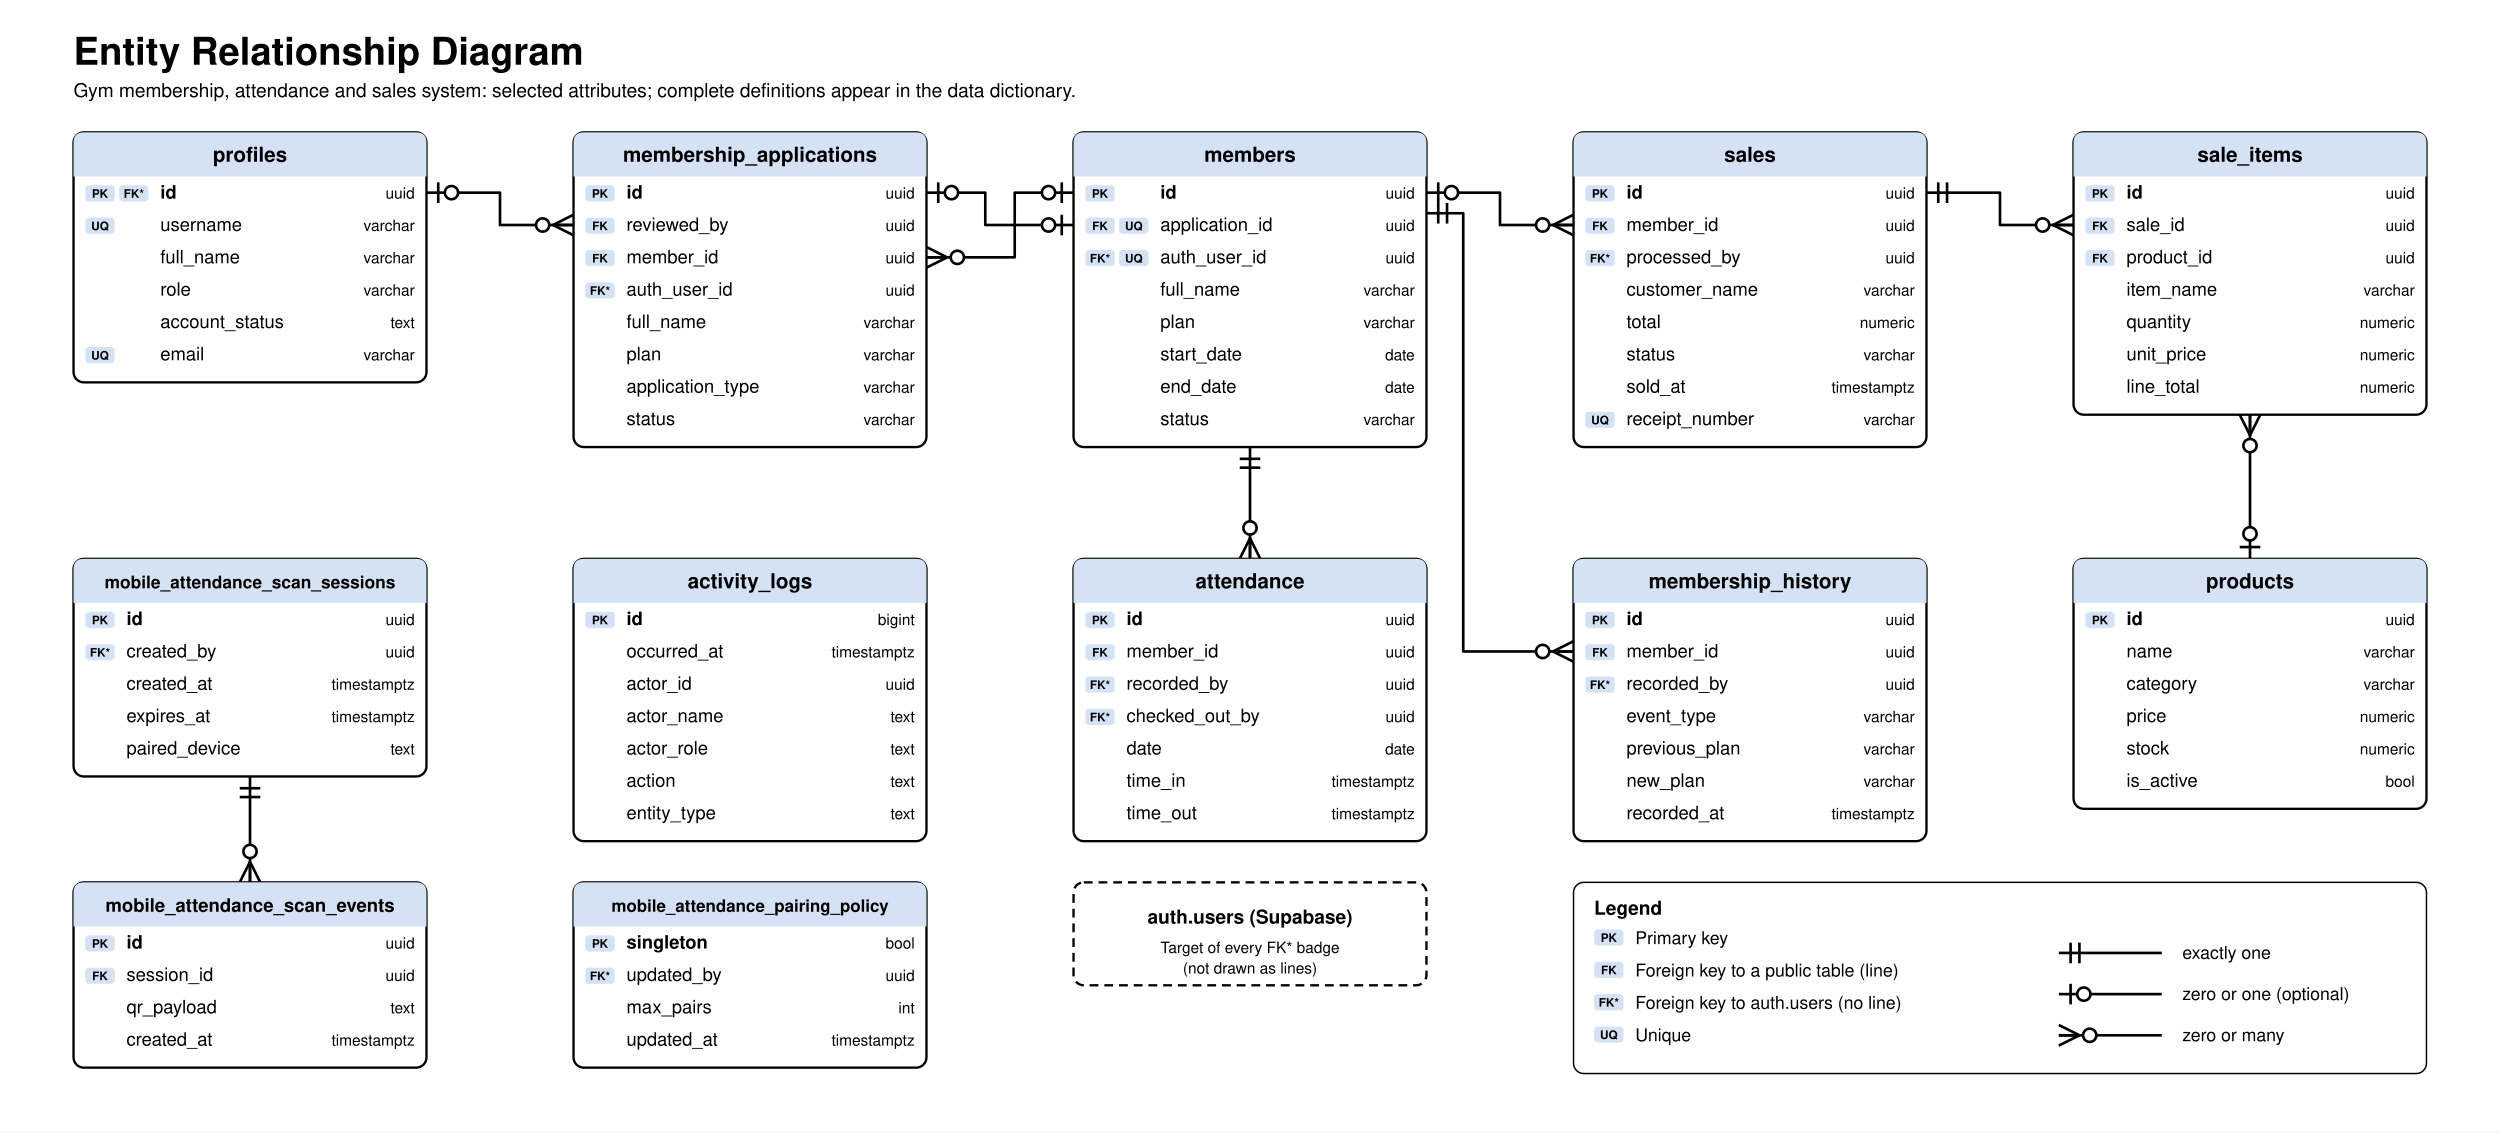
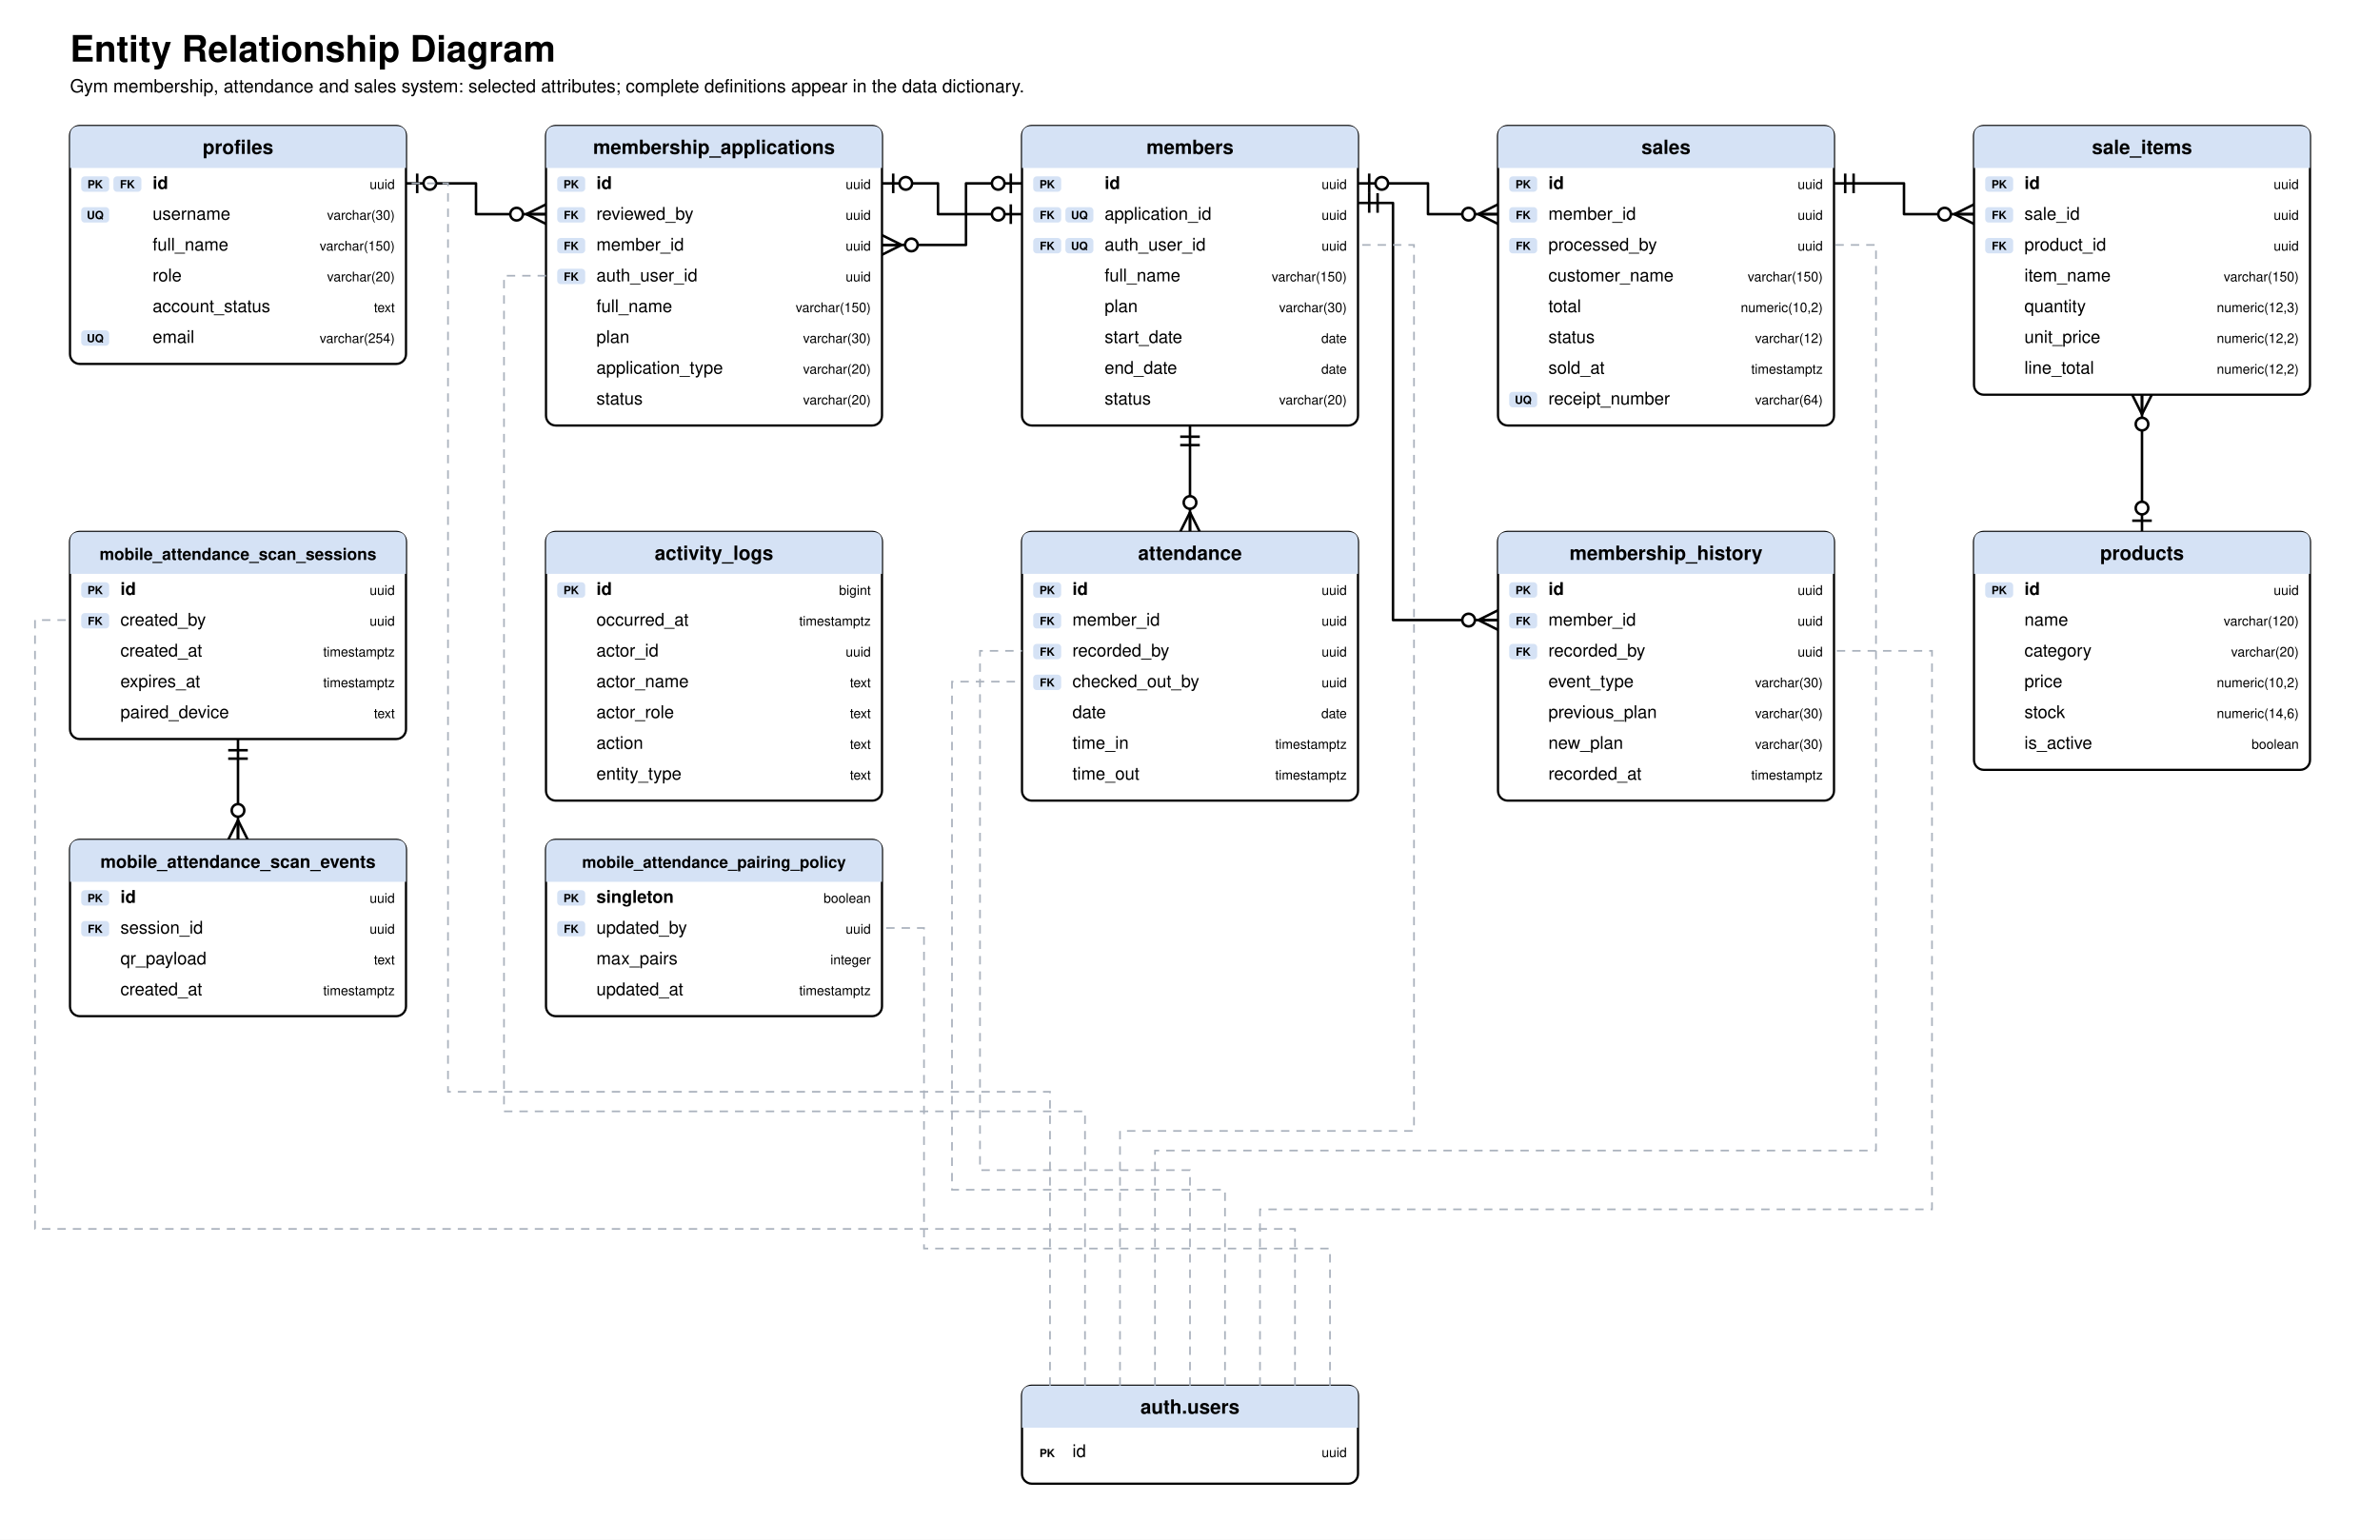
- <svg xmlns="http://www.w3.org/2000/svg" viewBox="0 0 1700 770" width="1700" height="770" font-family="Helvetica, Arial, DejaVu Sans, sans-serif">
-   <rect width="1700" height="770" fill="#fff" />
+ <svg xmlns="http://www.w3.org/2000/svg" viewBox="0 0 1700 1100" width="1700" height="1100" font-family="Helvetica, Arial, DejaVu Sans, sans-serif">
+   <rect width="1700" height="1100" fill="#fff" />
  <text x="50" y="44" font-size="26" font-weight="700" fill="#000000">Entity Relationship Diagram</text>
  <text x="50" y="66" font-size="13" fill="#000000">Gym membership, attendance and sales system: selected attributes; complete definitions appear in the data dictionary.</text>
  <path d="M 290 131.0 L 340 131.0 L 340 153.0 L 390 153.0" fill="none" stroke="#000000" stroke-width="1.8" stroke-linejoin="round" />
  <line x1="298.0" y1="124.0" x2="298.0" y2="138.0" stroke="#000000" stroke-width="1.8" />
  <circle cx="307.0" cy="131.0" r="4.5" fill="#fff" stroke="#000000" stroke-width="1.8" />
  <line x1="376.0" y1="153.0" x2="390.0" y2="160.0" stroke="#000000" stroke-width="1.8" />
  <line x1="376.0" y1="153.0" x2="390.0" y2="146.0" stroke="#000000" stroke-width="1.8" />
  <line x1="376.0" y1="153.0" x2="390.0" y2="153.0" stroke="#000000" stroke-width="1.8" />
  <circle cx="369.0" cy="153.0" r="4.5" fill="#fff" stroke="#000000" stroke-width="1.8" />
  <path d="M 630 131.0 L 670 131.0 L 670 153.0 L 730 153.0" fill="none" stroke="#000000" stroke-width="1.8" stroke-linejoin="round" />
  <line x1="638.0" y1="124.0" x2="638.0" y2="138.0" stroke="#000000" stroke-width="1.8" />
  <circle cx="647.0" cy="131.0" r="4.5" fill="#fff" stroke="#000000" stroke-width="1.8" />
  <line x1="722.0" y1="160.0" x2="722.0" y2="146.0" stroke="#000000" stroke-width="1.8" />
  <circle cx="713.0" cy="153.0" r="4.5" fill="#fff" stroke="#000000" stroke-width="1.8" />
  <path d="M 730 131.0 L 690 131.0 L 690 175.0 L 630 175.0" fill="none" stroke="#000000" stroke-width="1.8" stroke-linejoin="round" />
  <line x1="722.0" y1="138.0" x2="722.0" y2="124.0" stroke="#000000" stroke-width="1.8" />
  <circle cx="713.0" cy="131.0" r="4.5" fill="#fff" stroke="#000000" stroke-width="1.8" />
  <line x1="644.0" y1="175.0" x2="630.0" y2="168.0" stroke="#000000" stroke-width="1.8" />
  <line x1="644.0" y1="175.0" x2="630.0" y2="182.0" stroke="#000000" stroke-width="1.8" />
  <line x1="644.0" y1="175.0" x2="630.0" y2="175.0" stroke="#000000" stroke-width="1.8" />
  <circle cx="651.0" cy="175.0" r="4.5" fill="#fff" stroke="#000000" stroke-width="1.8" />
  <path d="M 970 131.0 L 1020 131.0 L 1020 153.0 L 1070 153.0" fill="none" stroke="#000000" stroke-width="1.8" stroke-linejoin="round" />
  <line x1="978.0" y1="124.0" x2="978.0" y2="138.0" stroke="#000000" stroke-width="1.8" />
  <circle cx="987.0" cy="131.0" r="4.5" fill="#fff" stroke="#000000" stroke-width="1.8" />
  <line x1="1056.0" y1="153.0" x2="1070.0" y2="160.0" stroke="#000000" stroke-width="1.8" />
  <line x1="1056.0" y1="153.0" x2="1070.0" y2="146.0" stroke="#000000" stroke-width="1.8" />
  <line x1="1056.0" y1="153.0" x2="1070.0" y2="153.0" stroke="#000000" stroke-width="1.8" />
  <circle cx="1049.0" cy="153.0" r="4.5" fill="#fff" stroke="#000000" stroke-width="1.8" />
  <path d="M 970 145 L 995 145 L 995 443 L 1070 443" fill="none" stroke="#000000" stroke-width="1.8" stroke-linejoin="round" />
  <line x1="978.0" y1="138" x2="978.0" y2="152" stroke="#000000" stroke-width="1.8" />
  <line x1="984.0" y1="138" x2="984.0" y2="152" stroke="#000000" stroke-width="1.8" />
  <line x1="1056.0" y1="443.0" x2="1070.0" y2="450.0" stroke="#000000" stroke-width="1.8" />
  <line x1="1056.0" y1="443.0" x2="1070.0" y2="436.0" stroke="#000000" stroke-width="1.8" />
  <line x1="1056.0" y1="443.0" x2="1070.0" y2="443.0" stroke="#000000" stroke-width="1.8" />
  <circle cx="1049.0" cy="443.0" r="4.5" fill="#fff" stroke="#000000" stroke-width="1.8" />
  <path d="M 850 304 L 850 380" fill="none" stroke="#000000" stroke-width="1.8" stroke-linejoin="round" />
  <line x1="857.0" y1="312.0" x2="843.0" y2="312.0" stroke="#000000" stroke-width="1.8" />
  <line x1="857.0" y1="318.0" x2="843.0" y2="318.0" stroke="#000000" stroke-width="1.8" />
  <line x1="850.0" y1="366.0" x2="843.0" y2="380.0" stroke="#000000" stroke-width="1.8" />
  <line x1="850.0" y1="366.0" x2="857.0" y2="380.0" stroke="#000000" stroke-width="1.8" />
  <line x1="850.0" y1="366.0" x2="850.0" y2="380.0" stroke="#000000" stroke-width="1.8" />
  <circle cx="850.0" cy="359.0" r="4.5" fill="#fff" stroke="#000000" stroke-width="1.8" />
  <path d="M 1310 131.0 L 1360 131.0 L 1360 153.0 L 1410 153.0" fill="none" stroke="#000000" stroke-width="1.8" stroke-linejoin="round" />
  <line x1="1318.0" y1="124.0" x2="1318.0" y2="138.0" stroke="#000000" stroke-width="1.8" />
  <line x1="1324.0" y1="124.0" x2="1324.0" y2="138.0" stroke="#000000" stroke-width="1.8" />
  <line x1="1396.0" y1="153.0" x2="1410.0" y2="160.0" stroke="#000000" stroke-width="1.8" />
  <line x1="1396.0" y1="153.0" x2="1410.0" y2="146.0" stroke="#000000" stroke-width="1.8" />
  <line x1="1396.0" y1="153.0" x2="1410.0" y2="153.0" stroke="#000000" stroke-width="1.8" />
  <circle cx="1389.0" cy="153.0" r="4.5" fill="#fff" stroke="#000000" stroke-width="1.8" />
  <path d="M 1530 380 L 1530 282" fill="none" stroke="#000000" stroke-width="1.8" stroke-linejoin="round" />
  <line x1="1523.0" y1="372.0" x2="1537.0" y2="372.0" stroke="#000000" stroke-width="1.8" />
  <circle cx="1530.0" cy="363.0" r="4.5" fill="#fff" stroke="#000000" stroke-width="1.8" />
  <line x1="1530.0" y1="296.0" x2="1537.0" y2="282.0" stroke="#000000" stroke-width="1.8" />
  <line x1="1530.0" y1="296.0" x2="1523.0" y2="282.0" stroke="#000000" stroke-width="1.8" />
  <line x1="1530.0" y1="296.0" x2="1530.0" y2="282.0" stroke="#000000" stroke-width="1.8" />
  <circle cx="1530.0" cy="303.0" r="4.5" fill="#fff" stroke="#000000" stroke-width="1.8" />
  <path d="M 170 528 L 170 600" fill="none" stroke="#000000" stroke-width="1.8" stroke-linejoin="round" />
  <line x1="177.0" y1="536.0" x2="163.0" y2="536.0" stroke="#000000" stroke-width="1.8" />
  <line x1="177.0" y1="542.0" x2="163.0" y2="542.0" stroke="#000000" stroke-width="1.8" />
  <line x1="170.0" y1="586.0" x2="163.0" y2="600.0" stroke="#000000" stroke-width="1.8" />
  <line x1="170.0" y1="586.0" x2="177.0" y2="600.0" stroke="#000000" stroke-width="1.8" />
  <line x1="170.0" y1="586.0" x2="170.0" y2="600.0" stroke="#000000" stroke-width="1.8" />
  <circle cx="170.0" cy="579.0" r="4.5" fill="#fff" stroke="#000000" stroke-width="1.8" />
  <rect x="53" y="93" width="240" height="170" rx="7" fill="#ffffff" opacity="0" />
  <rect x="50" y="90" width="240" height="170" rx="7" fill="#fff" stroke="#000000" stroke-width="1.6" />
  <path d="M 50 120 V 97 Q 50 90 57 90 H 283 Q 290 90 290 97 V 120 Z" fill="#d5e2f5" />
  <text x="170.0" y="110" font-size="14.0" font-weight="700" fill="#000000" text-anchor="middle">profiles</text>
  <rect x="58" y="126" width="20" height="11" rx="2.5" fill="#d5e2f5" />
  <text x="68" y="134.5" font-size="8" font-weight="700" fill="#000000" text-anchor="middle">PK</text>
  <rect x="81" y="126" width="20" height="11" rx="2.5" fill="#d5e2f5" />
-   <text x="91" y="134.5" font-size="8" font-weight="700" fill="#000000" text-anchor="middle">FK*</text>
+   <text x="91" y="134.5" font-size="8" font-weight="700" fill="#000000" text-anchor="middle">FK</text>
  <text x="109" y="135" font-size="12.5" font-weight="700" fill="#000000">id</text>
-   <text x="282" y="135" font-size="10.5" fill="#000000" text-anchor="end">uuid</text>
+   <text x="282" y="135" font-size="9.5" fill="#000000" text-anchor="end">uuid</text>
  <rect x="51" y="142" width="238" height="22" fill="#ffffff" />
  <rect x="58" y="148" width="20" height="11" rx="2.5" fill="#d5e2f5" />
  <text x="68" y="156.5" font-size="8" font-weight="700" fill="#000000" text-anchor="middle">UQ</text>
  <text x="109" y="157" font-size="12.5" font-weight="400" fill="#000000">username</text>
-   <text x="282" y="157" font-size="10.5" fill="#000000" text-anchor="end">varchar</text>
+   <text x="282" y="157" font-size="9.5" fill="#000000" text-anchor="end">varchar(30)</text>
  <text x="109" y="179" font-size="12.5" font-weight="400" fill="#000000">full_name</text>
-   <text x="282" y="179" font-size="10.5" fill="#000000" text-anchor="end">varchar</text>
+   <text x="282" y="179" font-size="9.5" fill="#000000" text-anchor="end">varchar(150)</text>
  <rect x="51" y="186" width="238" height="22" fill="#ffffff" />
  <text x="109" y="201" font-size="12.5" font-weight="400" fill="#000000">role</text>
-   <text x="282" y="201" font-size="10.5" fill="#000000" text-anchor="end">varchar</text>
+   <text x="282" y="201" font-size="9.5" fill="#000000" text-anchor="end">varchar(20)</text>
  <text x="109" y="223" font-size="12.5" font-weight="400" fill="#000000">account_status</text>
-   <text x="282" y="223" font-size="10.5" fill="#000000" text-anchor="end">text</text>
+   <text x="282" y="223" font-size="9.5" fill="#000000" text-anchor="end">text</text>
  <rect x="51" y="230" width="238" height="22" fill="#ffffff" />
  <text x="109" y="245" font-size="12.5" font-weight="400" fill="#000000">email</text>
-   <text x="282" y="245" font-size="10.5" fill="#000000" text-anchor="end">varchar</text>
+   <text x="282" y="245" font-size="9.5" fill="#000000" text-anchor="end">varchar(254)</text>
  <rect x="393" y="93" width="240" height="214" rx="7" fill="#ffffff" opacity="0" />
  <rect x="390" y="90" width="240" height="214" rx="7" fill="#fff" stroke="#000000" stroke-width="1.6" />
  <path d="M 390 120 V 97 Q 390 90 397 90 H 623 Q 630 90 630 97 V 120 Z" fill="#d5e2f5" />
  <text x="510.0" y="110" font-size="14.0" font-weight="700" fill="#000000" text-anchor="middle">membership_applications</text>
  <rect x="398" y="126" width="20" height="11" rx="2.5" fill="#d5e2f5" />
  <text x="408" y="134.5" font-size="8" font-weight="700" fill="#000000" text-anchor="middle">PK</text>
  <text x="426" y="135" font-size="12.5" font-weight="700" fill="#000000">id</text>
-   <text x="622" y="135" font-size="10.5" fill="#000000" text-anchor="end">uuid</text>
+   <text x="622" y="135" font-size="9.5" fill="#000000" text-anchor="end">uuid</text>
  <rect x="391" y="142" width="238" height="22" fill="#ffffff" />
  <rect x="398" y="148" width="20" height="11" rx="2.5" fill="#d5e2f5" />
  <text x="408" y="156.5" font-size="8" font-weight="700" fill="#000000" text-anchor="middle">FK</text>
  <text x="426" y="157" font-size="12.5" font-weight="400" fill="#000000">reviewed_by</text>
-   <text x="622" y="157" font-size="10.5" fill="#000000" text-anchor="end">uuid</text>
+   <text x="622" y="157" font-size="9.5" fill="#000000" text-anchor="end">uuid</text>
  <rect x="398" y="170" width="20" height="11" rx="2.5" fill="#d5e2f5" />
  <text x="408" y="178.5" font-size="8" font-weight="700" fill="#000000" text-anchor="middle">FK</text>
  <text x="426" y="179" font-size="12.5" font-weight="400" fill="#000000">member_id</text>
-   <text x="622" y="179" font-size="10.5" fill="#000000" text-anchor="end">uuid</text>
+   <text x="622" y="179" font-size="9.5" fill="#000000" text-anchor="end">uuid</text>
  <rect x="391" y="186" width="238" height="22" fill="#ffffff" />
  <rect x="398" y="192" width="20" height="11" rx="2.5" fill="#d5e2f5" />
-   <text x="408" y="200.5" font-size="8" font-weight="700" fill="#000000" text-anchor="middle">FK*</text>
+   <text x="408" y="200.5" font-size="8" font-weight="700" fill="#000000" text-anchor="middle">FK</text>
  <text x="426" y="201" font-size="12.5" font-weight="400" fill="#000000">auth_user_id</text>
-   <text x="622" y="201" font-size="10.5" fill="#000000" text-anchor="end">uuid</text>
+   <text x="622" y="201" font-size="9.5" fill="#000000" text-anchor="end">uuid</text>
  <text x="426" y="223" font-size="12.5" font-weight="400" fill="#000000">full_name</text>
-   <text x="622" y="223" font-size="10.5" fill="#000000" text-anchor="end">varchar</text>
+   <text x="622" y="223" font-size="9.5" fill="#000000" text-anchor="end">varchar(150)</text>
  <rect x="391" y="230" width="238" height="22" fill="#ffffff" />
  <text x="426" y="245" font-size="12.5" font-weight="400" fill="#000000">plan</text>
-   <text x="622" y="245" font-size="10.5" fill="#000000" text-anchor="end">varchar</text>
+   <text x="622" y="245" font-size="9.5" fill="#000000" text-anchor="end">varchar(30)</text>
  <text x="426" y="267" font-size="12.5" font-weight="400" fill="#000000">application_type</text>
-   <text x="622" y="267" font-size="10.5" fill="#000000" text-anchor="end">varchar</text>
+   <text x="622" y="267" font-size="9.5" fill="#000000" text-anchor="end">varchar(20)</text>
  <rect x="391" y="274" width="238" height="22" fill="#ffffff" />
  <text x="426" y="289" font-size="12.5" font-weight="400" fill="#000000">status</text>
-   <text x="622" y="289" font-size="10.5" fill="#000000" text-anchor="end">varchar</text>
+   <text x="622" y="289" font-size="9.5" fill="#000000" text-anchor="end">varchar(20)</text>
  <rect x="733" y="93" width="240" height="214" rx="7" fill="#ffffff" opacity="0" />
  <rect x="730" y="90" width="240" height="214" rx="7" fill="#fff" stroke="#000000" stroke-width="1.6" />
  <path d="M 730 120 V 97 Q 730 90 737 90 H 963 Q 970 90 970 97 V 120 Z" fill="#d5e2f5" />
  <text x="850.0" y="110" font-size="14.0" font-weight="700" fill="#000000" text-anchor="middle">members</text>
  <rect x="738" y="126" width="20" height="11" rx="2.5" fill="#d5e2f5" />
  <text x="748" y="134.5" font-size="8" font-weight="700" fill="#000000" text-anchor="middle">PK</text>
  <text x="789" y="135" font-size="12.5" font-weight="700" fill="#000000">id</text>
-   <text x="962" y="135" font-size="10.5" fill="#000000" text-anchor="end">uuid</text>
+   <text x="962" y="135" font-size="9.5" fill="#000000" text-anchor="end">uuid</text>
  <rect x="731" y="142" width="238" height="22" fill="#ffffff" />
  <rect x="738" y="148" width="20" height="11" rx="2.5" fill="#d5e2f5" />
  <text x="748" y="156.5" font-size="8" font-weight="700" fill="#000000" text-anchor="middle">FK</text>
  <rect x="761" y="148" width="20" height="11" rx="2.5" fill="#d5e2f5" />
  <text x="771" y="156.5" font-size="8" font-weight="700" fill="#000000" text-anchor="middle">UQ</text>
  <text x="789" y="157" font-size="12.5" font-weight="400" fill="#000000">application_id</text>
-   <text x="962" y="157" font-size="10.5" fill="#000000" text-anchor="end">uuid</text>
+   <text x="962" y="157" font-size="9.5" fill="#000000" text-anchor="end">uuid</text>
  <rect x="738" y="170" width="20" height="11" rx="2.5" fill="#d5e2f5" />
-   <text x="748" y="178.5" font-size="8" font-weight="700" fill="#000000" text-anchor="middle">FK*</text>
+   <text x="748" y="178.5" font-size="8" font-weight="700" fill="#000000" text-anchor="middle">FK</text>
  <text x="789" y="179" font-size="12.5" font-weight="400" fill="#000000">auth_user_id</text>
-   <text x="962" y="179" font-size="10.5" fill="#000000" text-anchor="end">uuid</text>
+   <text x="962" y="179" font-size="9.5" fill="#000000" text-anchor="end">uuid</text>
  <rect x="731" y="186" width="238" height="22" fill="#ffffff" />
  <text x="789" y="201" font-size="12.5" font-weight="400" fill="#000000">full_name</text>
-   <text x="962" y="201" font-size="10.5" fill="#000000" text-anchor="end">varchar</text>
+   <text x="962" y="201" font-size="9.5" fill="#000000" text-anchor="end">varchar(150)</text>
  <text x="789" y="223" font-size="12.5" font-weight="400" fill="#000000">plan</text>
-   <text x="962" y="223" font-size="10.5" fill="#000000" text-anchor="end">varchar</text>
+   <text x="962" y="223" font-size="9.5" fill="#000000" text-anchor="end">varchar(30)</text>
  <rect x="731" y="230" width="238" height="22" fill="#ffffff" />
  <text x="789" y="245" font-size="12.5" font-weight="400" fill="#000000">start_date</text>
-   <text x="962" y="245" font-size="10.5" fill="#000000" text-anchor="end">date</text>
+   <text x="962" y="245" font-size="9.5" fill="#000000" text-anchor="end">date</text>
  <text x="789" y="267" font-size="12.5" font-weight="400" fill="#000000">end_date</text>
-   <text x="962" y="267" font-size="10.5" fill="#000000" text-anchor="end">date</text>
+   <text x="962" y="267" font-size="9.5" fill="#000000" text-anchor="end">date</text>
  <rect x="731" y="274" width="238" height="22" fill="#ffffff" />
  <text x="789" y="289" font-size="12.5" font-weight="400" fill="#000000">status</text>
-   <text x="962" y="289" font-size="10.5" fill="#000000" text-anchor="end">varchar</text>
+   <text x="962" y="289" font-size="9.5" fill="#000000" text-anchor="end">varchar(20)</text>
  <rect x="1073" y="93" width="240" height="214" rx="7" fill="#ffffff" opacity="0" />
  <rect x="1070" y="90" width="240" height="214" rx="7" fill="#fff" stroke="#000000" stroke-width="1.6" />
  <path d="M 1070 120 V 97 Q 1070 90 1077 90 H 1303 Q 1310 90 1310 97 V 120 Z" fill="#d5e2f5" />
  <text x="1190.0" y="110" font-size="14.0" font-weight="700" fill="#000000" text-anchor="middle">sales</text>
  <rect x="1078" y="126" width="20" height="11" rx="2.5" fill="#d5e2f5" />
  <text x="1088" y="134.5" font-size="8" font-weight="700" fill="#000000" text-anchor="middle">PK</text>
  <text x="1106" y="135" font-size="12.5" font-weight="700" fill="#000000">id</text>
-   <text x="1302" y="135" font-size="10.5" fill="#000000" text-anchor="end">uuid</text>
+   <text x="1302" y="135" font-size="9.5" fill="#000000" text-anchor="end">uuid</text>
  <rect x="1071" y="142" width="238" height="22" fill="#ffffff" />
  <rect x="1078" y="148" width="20" height="11" rx="2.5" fill="#d5e2f5" />
  <text x="1088" y="156.5" font-size="8" font-weight="700" fill="#000000" text-anchor="middle">FK</text>
  <text x="1106" y="157" font-size="12.5" font-weight="400" fill="#000000">member_id</text>
-   <text x="1302" y="157" font-size="10.5" fill="#000000" text-anchor="end">uuid</text>
+   <text x="1302" y="157" font-size="9.5" fill="#000000" text-anchor="end">uuid</text>
  <rect x="1078" y="170" width="20" height="11" rx="2.5" fill="#d5e2f5" />
-   <text x="1088" y="178.5" font-size="8" font-weight="700" fill="#000000" text-anchor="middle">FK*</text>
+   <text x="1088" y="178.5" font-size="8" font-weight="700" fill="#000000" text-anchor="middle">FK</text>
  <text x="1106" y="179" font-size="12.5" font-weight="400" fill="#000000">processed_by</text>
-   <text x="1302" y="179" font-size="10.5" fill="#000000" text-anchor="end">uuid</text>
+   <text x="1302" y="179" font-size="9.5" fill="#000000" text-anchor="end">uuid</text>
  <rect x="1071" y="186" width="238" height="22" fill="#ffffff" />
  <text x="1106" y="201" font-size="12.5" font-weight="400" fill="#000000">customer_name</text>
-   <text x="1302" y="201" font-size="10.5" fill="#000000" text-anchor="end">varchar</text>
+   <text x="1302" y="201" font-size="9.5" fill="#000000" text-anchor="end">varchar(150)</text>
  <text x="1106" y="223" font-size="12.5" font-weight="400" fill="#000000">total</text>
-   <text x="1302" y="223" font-size="10.5" fill="#000000" text-anchor="end">numeric</text>
+   <text x="1302" y="223" font-size="9.5" fill="#000000" text-anchor="end">numeric(10,2)</text>
  <rect x="1071" y="230" width="238" height="22" fill="#ffffff" />
  <text x="1106" y="245" font-size="12.5" font-weight="400" fill="#000000">status</text>
-   <text x="1302" y="245" font-size="10.5" fill="#000000" text-anchor="end">varchar</text>
+   <text x="1302" y="245" font-size="9.5" fill="#000000" text-anchor="end">varchar(12)</text>
  <text x="1106" y="267" font-size="12.5" font-weight="400" fill="#000000">sold_at</text>
-   <text x="1302" y="267" font-size="10.5" fill="#000000" text-anchor="end">timestamptz</text>
+   <text x="1302" y="267" font-size="9.5" fill="#000000" text-anchor="end">timestamptz</text>
  <rect x="1071" y="274" width="238" height="22" fill="#ffffff" />
  <text x="1106" y="289" font-size="12.5" font-weight="400" fill="#000000">receipt_number</text>
-   <text x="1302" y="289" font-size="10.5" fill="#000000" text-anchor="end">varchar</text>
+   <text x="1302" y="289" font-size="9.5" fill="#000000" text-anchor="end">varchar(64)</text>
  <rect x="1413" y="93" width="240" height="192" rx="7" fill="#ffffff" opacity="0" />
  <rect x="1410" y="90" width="240" height="192" rx="7" fill="#fff" stroke="#000000" stroke-width="1.6" />
  <path d="M 1410 120 V 97 Q 1410 90 1417 90 H 1643 Q 1650 90 1650 97 V 120 Z" fill="#d5e2f5" />
  <text x="1530.0" y="110" font-size="14.0" font-weight="700" fill="#000000" text-anchor="middle">sale_items</text>
  <rect x="1418" y="126" width="20" height="11" rx="2.5" fill="#d5e2f5" />
  <text x="1428" y="134.5" font-size="8" font-weight="700" fill="#000000" text-anchor="middle">PK</text>
  <text x="1446" y="135" font-size="12.5" font-weight="700" fill="#000000">id</text>
-   <text x="1642" y="135" font-size="10.5" fill="#000000" text-anchor="end">uuid</text>
+   <text x="1642" y="135" font-size="9.5" fill="#000000" text-anchor="end">uuid</text>
  <rect x="1411" y="142" width="238" height="22" fill="#ffffff" />
  <rect x="1418" y="148" width="20" height="11" rx="2.5" fill="#d5e2f5" />
  <text x="1428" y="156.5" font-size="8" font-weight="700" fill="#000000" text-anchor="middle">FK</text>
  <text x="1446" y="157" font-size="12.5" font-weight="400" fill="#000000">sale_id</text>
-   <text x="1642" y="157" font-size="10.5" fill="#000000" text-anchor="end">uuid</text>
+   <text x="1642" y="157" font-size="9.5" fill="#000000" text-anchor="end">uuid</text>
  <rect x="1418" y="170" width="20" height="11" rx="2.5" fill="#d5e2f5" />
  <text x="1428" y="178.5" font-size="8" font-weight="700" fill="#000000" text-anchor="middle">FK</text>
  <text x="1446" y="179" font-size="12.5" font-weight="400" fill="#000000">product_id</text>
-   <text x="1642" y="179" font-size="10.5" fill="#000000" text-anchor="end">uuid</text>
+   <text x="1642" y="179" font-size="9.5" fill="#000000" text-anchor="end">uuid</text>
  <rect x="1411" y="186" width="238" height="22" fill="#ffffff" />
  <text x="1446" y="201" font-size="12.5" font-weight="400" fill="#000000">item_name</text>
-   <text x="1642" y="201" font-size="10.5" fill="#000000" text-anchor="end">varchar</text>
+   <text x="1642" y="201" font-size="9.5" fill="#000000" text-anchor="end">varchar(150)</text>
  <text x="1446" y="223" font-size="12.5" font-weight="400" fill="#000000">quantity</text>
-   <text x="1642" y="223" font-size="10.5" fill="#000000" text-anchor="end">numeric</text>
+   <text x="1642" y="223" font-size="9.5" fill="#000000" text-anchor="end">numeric(12,3)</text>
  <rect x="1411" y="230" width="238" height="22" fill="#ffffff" />
  <text x="1446" y="245" font-size="12.5" font-weight="400" fill="#000000">unit_price</text>
-   <text x="1642" y="245" font-size="10.5" fill="#000000" text-anchor="end">numeric</text>
+   <text x="1642" y="245" font-size="9.5" fill="#000000" text-anchor="end">numeric(12,2)</text>
  <text x="1446" y="267" font-size="12.5" font-weight="400" fill="#000000">line_total</text>
-   <text x="1642" y="267" font-size="10.5" fill="#000000" text-anchor="end">numeric</text>
+   <text x="1642" y="267" font-size="9.5" fill="#000000" text-anchor="end">numeric(12,2)</text>
  <rect x="393" y="383" width="240" height="192" rx="7" fill="#ffffff" opacity="0" />
  <rect x="390" y="380" width="240" height="192" rx="7" fill="#fff" stroke="#000000" stroke-width="1.6" />
  <path d="M 390 410 V 387 Q 390 380 397 380 H 623 Q 630 380 630 387 V 410 Z" fill="#d5e2f5" />
  <text x="510.0" y="400" font-size="14.0" font-weight="700" fill="#000000" text-anchor="middle">activity_logs</text>
  <rect x="398" y="416" width="20" height="11" rx="2.5" fill="#d5e2f5" />
  <text x="408" y="424.5" font-size="8" font-weight="700" fill="#000000" text-anchor="middle">PK</text>
  <text x="426" y="425" font-size="12.5" font-weight="700" fill="#000000">id</text>
-   <text x="622" y="425" font-size="10.5" fill="#000000" text-anchor="end">bigint</text>
+   <text x="622" y="425" font-size="9.5" fill="#000000" text-anchor="end">bigint</text>
  <rect x="391" y="432" width="238" height="22" fill="#ffffff" />
  <text x="426" y="447" font-size="12.5" font-weight="400" fill="#000000">occurred_at</text>
-   <text x="622" y="447" font-size="10.5" fill="#000000" text-anchor="end">timestamptz</text>
+   <text x="622" y="447" font-size="9.5" fill="#000000" text-anchor="end">timestamptz</text>
  <text x="426" y="469" font-size="12.5" font-weight="400" fill="#000000">actor_id</text>
-   <text x="622" y="469" font-size="10.5" fill="#000000" text-anchor="end">uuid</text>
+   <text x="622" y="469" font-size="9.5" fill="#000000" text-anchor="end">uuid</text>
  <rect x="391" y="476" width="238" height="22" fill="#ffffff" />
  <text x="426" y="491" font-size="12.5" font-weight="400" fill="#000000">actor_name</text>
-   <text x="622" y="491" font-size="10.5" fill="#000000" text-anchor="end">text</text>
+   <text x="622" y="491" font-size="9.5" fill="#000000" text-anchor="end">text</text>
  <text x="426" y="513" font-size="12.5" font-weight="400" fill="#000000">actor_role</text>
-   <text x="622" y="513" font-size="10.5" fill="#000000" text-anchor="end">text</text>
+   <text x="622" y="513" font-size="9.5" fill="#000000" text-anchor="end">text</text>
  <rect x="391" y="520" width="238" height="22" fill="#ffffff" />
  <text x="426" y="535" font-size="12.5" font-weight="400" fill="#000000">action</text>
-   <text x="622" y="535" font-size="10.5" fill="#000000" text-anchor="end">text</text>
+   <text x="622" y="535" font-size="9.5" fill="#000000" text-anchor="end">text</text>
  <text x="426" y="557" font-size="12.5" font-weight="400" fill="#000000">entity_type</text>
-   <text x="622" y="557" font-size="10.5" fill="#000000" text-anchor="end">text</text>
+   <text x="622" y="557" font-size="9.5" fill="#000000" text-anchor="end">text</text>
  <rect x="733" y="383" width="240" height="192" rx="7" fill="#ffffff" opacity="0" />
  <rect x="730" y="380" width="240" height="192" rx="7" fill="#fff" stroke="#000000" stroke-width="1.6" />
  <path d="M 730 410 V 387 Q 730 380 737 380 H 963 Q 970 380 970 387 V 410 Z" fill="#d5e2f5" />
  <text x="850.0" y="400" font-size="14.0" font-weight="700" fill="#000000" text-anchor="middle">attendance</text>
  <rect x="738" y="416" width="20" height="11" rx="2.5" fill="#d5e2f5" />
  <text x="748" y="424.5" font-size="8" font-weight="700" fill="#000000" text-anchor="middle">PK</text>
  <text x="766" y="425" font-size="12.5" font-weight="700" fill="#000000">id</text>
-   <text x="962" y="425" font-size="10.5" fill="#000000" text-anchor="end">uuid</text>
+   <text x="962" y="425" font-size="9.5" fill="#000000" text-anchor="end">uuid</text>
  <rect x="731" y="432" width="238" height="22" fill="#ffffff" />
  <rect x="738" y="438" width="20" height="11" rx="2.5" fill="#d5e2f5" />
  <text x="748" y="446.5" font-size="8" font-weight="700" fill="#000000" text-anchor="middle">FK</text>
  <text x="766" y="447" font-size="12.5" font-weight="400" fill="#000000">member_id</text>
-   <text x="962" y="447" font-size="10.5" fill="#000000" text-anchor="end">uuid</text>
+   <text x="962" y="447" font-size="9.5" fill="#000000" text-anchor="end">uuid</text>
  <rect x="738" y="460" width="20" height="11" rx="2.5" fill="#d5e2f5" />
-   <text x="748" y="468.5" font-size="8" font-weight="700" fill="#000000" text-anchor="middle">FK*</text>
+   <text x="748" y="468.5" font-size="8" font-weight="700" fill="#000000" text-anchor="middle">FK</text>
  <text x="766" y="469" font-size="12.5" font-weight="400" fill="#000000">recorded_by</text>
-   <text x="962" y="469" font-size="10.5" fill="#000000" text-anchor="end">uuid</text>
+   <text x="962" y="469" font-size="9.5" fill="#000000" text-anchor="end">uuid</text>
  <rect x="731" y="476" width="238" height="22" fill="#ffffff" />
  <rect x="738" y="482" width="20" height="11" rx="2.5" fill="#d5e2f5" />
-   <text x="748" y="490.5" font-size="8" font-weight="700" fill="#000000" text-anchor="middle">FK*</text>
+   <text x="748" y="490.5" font-size="8" font-weight="700" fill="#000000" text-anchor="middle">FK</text>
  <text x="766" y="491" font-size="12.5" font-weight="400" fill="#000000">checked_out_by</text>
-   <text x="962" y="491" font-size="10.5" fill="#000000" text-anchor="end">uuid</text>
+   <text x="962" y="491" font-size="9.5" fill="#000000" text-anchor="end">uuid</text>
  <text x="766" y="513" font-size="12.5" font-weight="400" fill="#000000">date</text>
-   <text x="962" y="513" font-size="10.5" fill="#000000" text-anchor="end">date</text>
+   <text x="962" y="513" font-size="9.5" fill="#000000" text-anchor="end">date</text>
  <rect x="731" y="520" width="238" height="22" fill="#ffffff" />
  <text x="766" y="535" font-size="12.5" font-weight="400" fill="#000000">time_in</text>
-   <text x="962" y="535" font-size="10.5" fill="#000000" text-anchor="end">timestamptz</text>
+   <text x="962" y="535" font-size="9.5" fill="#000000" text-anchor="end">timestamptz</text>
  <text x="766" y="557" font-size="12.5" font-weight="400" fill="#000000">time_out</text>
-   <text x="962" y="557" font-size="10.5" fill="#000000" text-anchor="end">timestamptz</text>
+   <text x="962" y="557" font-size="9.5" fill="#000000" text-anchor="end">timestamptz</text>
  <rect x="1073" y="383" width="240" height="192" rx="7" fill="#ffffff" opacity="0" />
  <rect x="1070" y="380" width="240" height="192" rx="7" fill="#fff" stroke="#000000" stroke-width="1.6" />
  <path d="M 1070 410 V 387 Q 1070 380 1077 380 H 1303 Q 1310 380 1310 387 V 410 Z" fill="#d5e2f5" />
  <text x="1190.0" y="400" font-size="14.0" font-weight="700" fill="#000000" text-anchor="middle">membership_history</text>
  <rect x="1078" y="416" width="20" height="11" rx="2.5" fill="#d5e2f5" />
  <text x="1088" y="424.5" font-size="8" font-weight="700" fill="#000000" text-anchor="middle">PK</text>
  <text x="1106" y="425" font-size="12.5" font-weight="700" fill="#000000">id</text>
-   <text x="1302" y="425" font-size="10.5" fill="#000000" text-anchor="end">uuid</text>
+   <text x="1302" y="425" font-size="9.5" fill="#000000" text-anchor="end">uuid</text>
  <rect x="1071" y="432" width="238" height="22" fill="#ffffff" />
  <rect x="1078" y="438" width="20" height="11" rx="2.5" fill="#d5e2f5" />
  <text x="1088" y="446.5" font-size="8" font-weight="700" fill="#000000" text-anchor="middle">FK</text>
  <text x="1106" y="447" font-size="12.5" font-weight="400" fill="#000000">member_id</text>
-   <text x="1302" y="447" font-size="10.5" fill="#000000" text-anchor="end">uuid</text>
+   <text x="1302" y="447" font-size="9.5" fill="#000000" text-anchor="end">uuid</text>
  <rect x="1078" y="460" width="20" height="11" rx="2.5" fill="#d5e2f5" />
-   <text x="1088" y="468.5" font-size="8" font-weight="700" fill="#000000" text-anchor="middle">FK*</text>
+   <text x="1088" y="468.5" font-size="8" font-weight="700" fill="#000000" text-anchor="middle">FK</text>
  <text x="1106" y="469" font-size="12.5" font-weight="400" fill="#000000">recorded_by</text>
-   <text x="1302" y="469" font-size="10.5" fill="#000000" text-anchor="end">uuid</text>
+   <text x="1302" y="469" font-size="9.5" fill="#000000" text-anchor="end">uuid</text>
  <rect x="1071" y="476" width="238" height="22" fill="#ffffff" />
  <text x="1106" y="491" font-size="12.5" font-weight="400" fill="#000000">event_type</text>
-   <text x="1302" y="491" font-size="10.5" fill="#000000" text-anchor="end">varchar</text>
+   <text x="1302" y="491" font-size="9.5" fill="#000000" text-anchor="end">varchar(30)</text>
  <text x="1106" y="513" font-size="12.5" font-weight="400" fill="#000000">previous_plan</text>
-   <text x="1302" y="513" font-size="10.5" fill="#000000" text-anchor="end">varchar</text>
+   <text x="1302" y="513" font-size="9.5" fill="#000000" text-anchor="end">varchar(30)</text>
  <rect x="1071" y="520" width="238" height="22" fill="#ffffff" />
  <text x="1106" y="535" font-size="12.5" font-weight="400" fill="#000000">new_plan</text>
-   <text x="1302" y="535" font-size="10.5" fill="#000000" text-anchor="end">varchar</text>
+   <text x="1302" y="535" font-size="9.5" fill="#000000" text-anchor="end">varchar(30)</text>
  <text x="1106" y="557" font-size="12.5" font-weight="400" fill="#000000">recorded_at</text>
-   <text x="1302" y="557" font-size="10.5" fill="#000000" text-anchor="end">timestamptz</text>
+   <text x="1302" y="557" font-size="9.5" fill="#000000" text-anchor="end">timestamptz</text>
  <rect x="1413" y="383" width="240" height="170" rx="7" fill="#ffffff" opacity="0" />
  <rect x="1410" y="380" width="240" height="170" rx="7" fill="#fff" stroke="#000000" stroke-width="1.6" />
  <path d="M 1410 410 V 387 Q 1410 380 1417 380 H 1643 Q 1650 380 1650 387 V 410 Z" fill="#d5e2f5" />
  <text x="1530.0" y="400" font-size="14.0" font-weight="700" fill="#000000" text-anchor="middle">products</text>
  <rect x="1418" y="416" width="20" height="11" rx="2.5" fill="#d5e2f5" />
  <text x="1428" y="424.5" font-size="8" font-weight="700" fill="#000000" text-anchor="middle">PK</text>
  <text x="1446" y="425" font-size="12.5" font-weight="700" fill="#000000">id</text>
-   <text x="1642" y="425" font-size="10.5" fill="#000000" text-anchor="end">uuid</text>
+   <text x="1642" y="425" font-size="9.5" fill="#000000" text-anchor="end">uuid</text>
  <rect x="1411" y="432" width="238" height="22" fill="#ffffff" />
  <text x="1446" y="447" font-size="12.5" font-weight="400" fill="#000000">name</text>
-   <text x="1642" y="447" font-size="10.5" fill="#000000" text-anchor="end">varchar</text>
+   <text x="1642" y="447" font-size="9.5" fill="#000000" text-anchor="end">varchar(120)</text>
  <text x="1446" y="469" font-size="12.5" font-weight="400" fill="#000000">category</text>
-   <text x="1642" y="469" font-size="10.5" fill="#000000" text-anchor="end">varchar</text>
+   <text x="1642" y="469" font-size="9.5" fill="#000000" text-anchor="end">varchar(20)</text>
  <rect x="1411" y="476" width="238" height="22" fill="#ffffff" />
  <text x="1446" y="491" font-size="12.5" font-weight="400" fill="#000000">price</text>
-   <text x="1642" y="491" font-size="10.5" fill="#000000" text-anchor="end">numeric</text>
+   <text x="1642" y="491" font-size="9.5" fill="#000000" text-anchor="end">numeric(10,2)</text>
  <text x="1446" y="513" font-size="12.5" font-weight="400" fill="#000000">stock</text>
-   <text x="1642" y="513" font-size="10.5" fill="#000000" text-anchor="end">numeric</text>
+   <text x="1642" y="513" font-size="9.5" fill="#000000" text-anchor="end">numeric(14,6)</text>
  <rect x="1411" y="520" width="238" height="22" fill="#ffffff" />
  <text x="1446" y="535" font-size="12.5" font-weight="400" fill="#000000">is_active</text>
-   <text x="1642" y="535" font-size="10.5" fill="#000000" text-anchor="end">bool</text>
+   <text x="1642" y="535" font-size="9.5" fill="#000000" text-anchor="end">boolean</text>
  <rect x="53" y="383" width="240" height="148" rx="7" fill="#ffffff" opacity="0" />
  <rect x="50" y="380" width="240" height="148" rx="7" fill="#fff" stroke="#000000" stroke-width="1.6" />
  <path d="M 50 410 V 387 Q 50 380 57 380 H 283 Q 290 380 290 387 V 410 Z" fill="#d5e2f5" />
  <text x="170.0" y="400" font-size="11.8" font-weight="700" fill="#000000" text-anchor="middle">mobile_attendance_scan_sessions</text>
  <rect x="58" y="416" width="20" height="11" rx="2.5" fill="#d5e2f5" />
  <text x="68" y="424.5" font-size="8" font-weight="700" fill="#000000" text-anchor="middle">PK</text>
  <text x="86" y="425" font-size="12.5" font-weight="700" fill="#000000">id</text>
-   <text x="282" y="425" font-size="10.5" fill="#000000" text-anchor="end">uuid</text>
+   <text x="282" y="425" font-size="9.5" fill="#000000" text-anchor="end">uuid</text>
  <rect x="51" y="432" width="238" height="22" fill="#ffffff" />
  <rect x="58" y="438" width="20" height="11" rx="2.5" fill="#d5e2f5" />
-   <text x="68" y="446.5" font-size="8" font-weight="700" fill="#000000" text-anchor="middle">FK*</text>
+   <text x="68" y="446.5" font-size="8" font-weight="700" fill="#000000" text-anchor="middle">FK</text>
  <text x="86" y="447" font-size="12.5" font-weight="400" fill="#000000">created_by</text>
-   <text x="282" y="447" font-size="10.5" fill="#000000" text-anchor="end">uuid</text>
+   <text x="282" y="447" font-size="9.5" fill="#000000" text-anchor="end">uuid</text>
  <text x="86" y="469" font-size="12.5" font-weight="400" fill="#000000">created_at</text>
-   <text x="282" y="469" font-size="10.5" fill="#000000" text-anchor="end">timestamptz</text>
+   <text x="282" y="469" font-size="9.5" fill="#000000" text-anchor="end">timestamptz</text>
  <rect x="51" y="476" width="238" height="22" fill="#ffffff" />
  <text x="86" y="491" font-size="12.5" font-weight="400" fill="#000000">expires_at</text>
-   <text x="282" y="491" font-size="10.5" fill="#000000" text-anchor="end">timestamptz</text>
+   <text x="282" y="491" font-size="9.5" fill="#000000" text-anchor="end">timestamptz</text>
  <text x="86" y="513" font-size="12.5" font-weight="400" fill="#000000">paired_device</text>
-   <text x="282" y="513" font-size="10.5" fill="#000000" text-anchor="end">text</text>
+   <text x="282" y="513" font-size="9.5" fill="#000000" text-anchor="end">text</text>
  <rect x="53" y="603" width="240" height="126" rx="7" fill="#ffffff" opacity="0" />
  <rect x="50" y="600" width="240" height="126" rx="7" fill="#fff" stroke="#000000" stroke-width="1.6" />
  <path d="M 50 630 V 607 Q 50 600 57 600 H 283 Q 290 600 290 607 V 630 Z" fill="#d5e2f5" />
  <text x="170.0" y="620" font-size="12.6" font-weight="700" fill="#000000" text-anchor="middle">mobile_attendance_scan_events</text>
  <rect x="58" y="636" width="20" height="11" rx="2.5" fill="#d5e2f5" />
  <text x="68" y="644.5" font-size="8" font-weight="700" fill="#000000" text-anchor="middle">PK</text>
  <text x="86" y="645" font-size="12.5" font-weight="700" fill="#000000">id</text>
-   <text x="282" y="645" font-size="10.5" fill="#000000" text-anchor="end">uuid</text>
+   <text x="282" y="645" font-size="9.5" fill="#000000" text-anchor="end">uuid</text>
  <rect x="51" y="652" width="238" height="22" fill="#ffffff" />
  <rect x="58" y="658" width="20" height="11" rx="2.5" fill="#d5e2f5" />
  <text x="68" y="666.5" font-size="8" font-weight="700" fill="#000000" text-anchor="middle">FK</text>
  <text x="86" y="667" font-size="12.5" font-weight="400" fill="#000000">session_id</text>
-   <text x="282" y="667" font-size="10.5" fill="#000000" text-anchor="end">uuid</text>
+   <text x="282" y="667" font-size="9.5" fill="#000000" text-anchor="end">uuid</text>
  <text x="86" y="689" font-size="12.5" font-weight="400" fill="#000000">qr_payload</text>
-   <text x="282" y="689" font-size="10.5" fill="#000000" text-anchor="end">text</text>
+   <text x="282" y="689" font-size="9.5" fill="#000000" text-anchor="end">text</text>
  <rect x="51" y="696" width="238" height="22" fill="#ffffff" />
  <text x="86" y="711" font-size="12.5" font-weight="400" fill="#000000">created_at</text>
-   <text x="282" y="711" font-size="10.5" fill="#000000" text-anchor="end">timestamptz</text>
+   <text x="282" y="711" font-size="9.5" fill="#000000" text-anchor="end">timestamptz</text>
  <rect x="393" y="603" width="240" height="126" rx="7" fill="#ffffff" opacity="0" />
  <rect x="390" y="600" width="240" height="126" rx="7" fill="#fff" stroke="#000000" stroke-width="1.6" />
  <path d="M 390 630 V 607 Q 390 600 397 600 H 623 Q 630 600 630 607 V 630 Z" fill="#d5e2f5" />
  <text x="510.0" y="620" font-size="11.5" font-weight="700" fill="#000000" text-anchor="middle">mobile_attendance_pairing_policy</text>
  <rect x="398" y="636" width="20" height="11" rx="2.5" fill="#d5e2f5" />
  <text x="408" y="644.5" font-size="8" font-weight="700" fill="#000000" text-anchor="middle">PK</text>
  <text x="426" y="645" font-size="12.5" font-weight="700" fill="#000000">singleton</text>
-   <text x="622" y="645" font-size="10.5" fill="#000000" text-anchor="end">bool</text>
+   <text x="622" y="645" font-size="9.5" fill="#000000" text-anchor="end">boolean</text>
  <rect x="391" y="652" width="238" height="22" fill="#ffffff" />
  <rect x="398" y="658" width="20" height="11" rx="2.5" fill="#d5e2f5" />
-   <text x="408" y="666.5" font-size="8" font-weight="700" fill="#000000" text-anchor="middle">FK*</text>
+   <text x="408" y="666.5" font-size="8" font-weight="700" fill="#000000" text-anchor="middle">FK</text>
  <text x="426" y="667" font-size="12.5" font-weight="400" fill="#000000">updated_by</text>
-   <text x="622" y="667" font-size="10.5" fill="#000000" text-anchor="end">uuid</text>
+   <text x="622" y="667" font-size="9.5" fill="#000000" text-anchor="end">uuid</text>
  <text x="426" y="689" font-size="12.5" font-weight="400" fill="#000000">max_pairs</text>
-   <text x="622" y="689" font-size="10.5" fill="#000000" text-anchor="end">int</text>
+   <text x="622" y="689" font-size="9.5" fill="#000000" text-anchor="end">integer</text>
  <rect x="391" y="696" width="238" height="22" fill="#ffffff" />
  <text x="426" y="711" font-size="12.5" font-weight="400" fill="#000000">updated_at</text>
-   <text x="622" y="711" font-size="10.5" fill="#000000" text-anchor="end">timestamptz</text>
-   <rect x="730" y="600" width="240" height="70" rx="7" fill="#ffffff" stroke="#000000" stroke-width="1.6" stroke-dasharray="6 4" />
-   <text x="850.0" y="628" font-size="13" font-weight="700" fill="#000000" text-anchor="middle">auth.users (Supabase)</text>
-   <text x="850.0" y="648" font-size="10.5" fill="#000000" text-anchor="middle">Target of every FK* badge</text>
-   <text x="850.0" y="662" font-size="10.5" fill="#000000" text-anchor="middle">(not drawn as lines)</text>
-   <rect x="1070" y="600" width="580" height="130" rx="7" fill="#ffffff" stroke="#000000" />
-   <text x="1084" y="622" font-size="13" font-weight="700" fill="#000000">Legend</text>
-   <rect x="1084" y="632" width="20" height="11" rx="2.5" fill="#d5e2f5" />
-   <text x="1094" y="640.5" font-size="8" font-weight="700" fill="#000000" text-anchor="middle">PK</text>
-   <text x="1112" y="642" font-size="12" fill="#000000">Primary key</text>
-   <rect x="1084" y="654" width="20" height="11" rx="2.5" fill="#d5e2f5" />
-   <text x="1094" y="662.5" font-size="8" font-weight="700" fill="#000000" text-anchor="middle">FK</text>
-   <text x="1112" y="664" font-size="12" fill="#000000">Foreign key to a public table (line)</text>
-   <rect x="1084" y="676" width="20" height="11" rx="2.5" fill="#d5e2f5" />
-   <text x="1094" y="684.5" font-size="8" font-weight="700" fill="#000000" text-anchor="middle">FK*</text>
-   <text x="1112" y="686" font-size="12" fill="#000000">Foreign key to auth.users (no line)</text>
-   <rect x="1084" y="698" width="20" height="11" rx="2.5" fill="#d5e2f5" />
-   <text x="1094" y="706.5" font-size="8" font-weight="700" fill="#000000" text-anchor="middle">UQ</text>
-   <text x="1112" y="708" font-size="12" fill="#000000">Unique</text>
-   <line x1="1400" y1="648" x2="1470" y2="648" stroke="#000000" stroke-width="1.8" />
-   <line x1="1408.0" y1="641.0" x2="1408.0" y2="655.0" stroke="#000000" stroke-width="1.8" />
-   <line x1="1414.0" y1="641.0" x2="1414.0" y2="655.0" stroke="#000000" stroke-width="1.8" />
-   <text x="1484" y="652" font-size="12" fill="#000000">exactly one</text>
-   <line x1="1400" y1="676" x2="1470" y2="676" stroke="#000000" stroke-width="1.8" />
-   <line x1="1408.0" y1="669.0" x2="1408.0" y2="683.0" stroke="#000000" stroke-width="1.8" />
-   <circle cx="1417.0" cy="676.0" r="4.5" fill="#fff" stroke="#000000" stroke-width="1.8" />
-   <text x="1484" y="680" font-size="12" fill="#000000">zero or one (optional)</text>
-   <line x1="1400" y1="704" x2="1470" y2="704" stroke="#000000" stroke-width="1.8" />
-   <line x1="1414.0" y1="704.0" x2="1400.0" y2="697.0" stroke="#000000" stroke-width="1.8" />
-   <line x1="1414.0" y1="704.0" x2="1400.0" y2="711.0" stroke="#000000" stroke-width="1.8" />
-   <line x1="1414.0" y1="704.0" x2="1400.0" y2="704.0" stroke="#000000" stroke-width="1.8" />
-   <circle cx="1421.0" cy="704.0" r="4.5" fill="#fff" stroke="#000000" stroke-width="1.8" />
-   <text x="1484" y="708" font-size="12" fill="#000000">zero or many</text>
+   <text x="622" y="711" font-size="9.5" fill="#000000" text-anchor="end">timestamptz</text>
  <rect rx="2.5" width="20" fill="#d5e2f5" y="236" x="58" height="11" />
  <text font-size="8" text-anchor="middle" fill="#000000" y="244.5" font-weight="700" x="68">UQ</text>
  <rect rx="2.5" width="20" fill="#d5e2f5" y="170" x="761" height="11" />
  <text font-size="8" text-anchor="middle" fill="#000000" y="178.5" font-weight="700" x="771">UQ</text>
  <rect rx="2.5" width="20" fill="#d5e2f5" y="280" x="1078" height="11" />
  <text font-size="8" text-anchor="middle" fill="#000000" y="288.5" font-weight="700" x="1088">UQ</text>
+   <rect y="990" width="240" stroke-width="1.6" fill="#fff" height="70" x="730" rx="7" stroke="#000000" />
+   <path d="M 730 1020 V 997 Q 730 990 737 990 H 963 Q 970 990 970 997 V 1020 Z" fill="#d5e2f5" />
+   <text font-size="14" text-anchor="middle" fill="#000000" y="1010" font-weight="700" x="850">auth.users</text>
+   <text font-size="8" text-anchor="middle" fill="#000000" y="1041" font-weight="700" x="748">PK</text>
+   <text y="1041" font-size="12.5" fill="#000000" x="766">id</text>
+   <text y="1041" font-size="9.5" fill="#000000" text-anchor="end" x="962">uuid</text>
+   <path data-unique="True" stroke-width="1.2" fill="none" data-required="True" stroke="#aab2bd" stroke-dasharray="6 5" data-auth="true" d="M 750 990 L 750 780 L 320 780 L 320 131 L 290 131" />
+   <path data-unique="False" stroke-width="1.2" fill="none" data-required="False" stroke="#aab2bd" stroke-dasharray="6 5" data-auth="true" d="M 775 990 L 775 794 L 360 794 L 360 197 L 390 197" />
+   <path data-unique="True" stroke-width="1.2" fill="none" data-required="False" stroke="#aab2bd" stroke-dasharray="6 5" data-auth="true" d="M 800 990 L 800 808 L 1010 808 L 1010 175 L 970 175" />
+   <path data-unique="False" stroke-width="1.2" fill="none" data-required="False" stroke="#aab2bd" stroke-dasharray="6 5" data-auth="true" d="M 825 990 L 825 822 L 1340 822 L 1340 175 L 1310 175" />
+   <path data-unique="False" stroke-width="1.2" fill="none" data-required="False" stroke="#aab2bd" stroke-dasharray="6 5" data-auth="true" d="M 850 990 L 850 836 L 700 836 L 700 465 L 730 465" />
+   <path data-unique="False" stroke-width="1.2" fill="none" data-required="False" stroke="#aab2bd" stroke-dasharray="6 5" data-auth="true" d="M 875 990 L 875 850 L 680 850 L 680 487 L 730 487" />
+   <path data-unique="False" stroke-width="1.2" fill="none" data-required="False" stroke="#aab2bd" stroke-dasharray="6 5" data-auth="true" d="M 900 990 L 900 864 L 1380 864 L 1380 465 L 1310 465" />
+   <path data-unique="False" stroke-width="1.2" fill="none" data-required="True" stroke="#aab2bd" stroke-dasharray="6 5" data-auth="true" d="M 925 990 L 925 878 L 25 878 L 25 443 L 50 443" />
+   <path data-unique="False" stroke-width="1.2" fill="none" data-required="False" stroke="#aab2bd" stroke-dasharray="6 5" data-auth="true" d="M 950 990 L 950 892 L 660 892 L 660 663 L 630 663" />
</svg>
